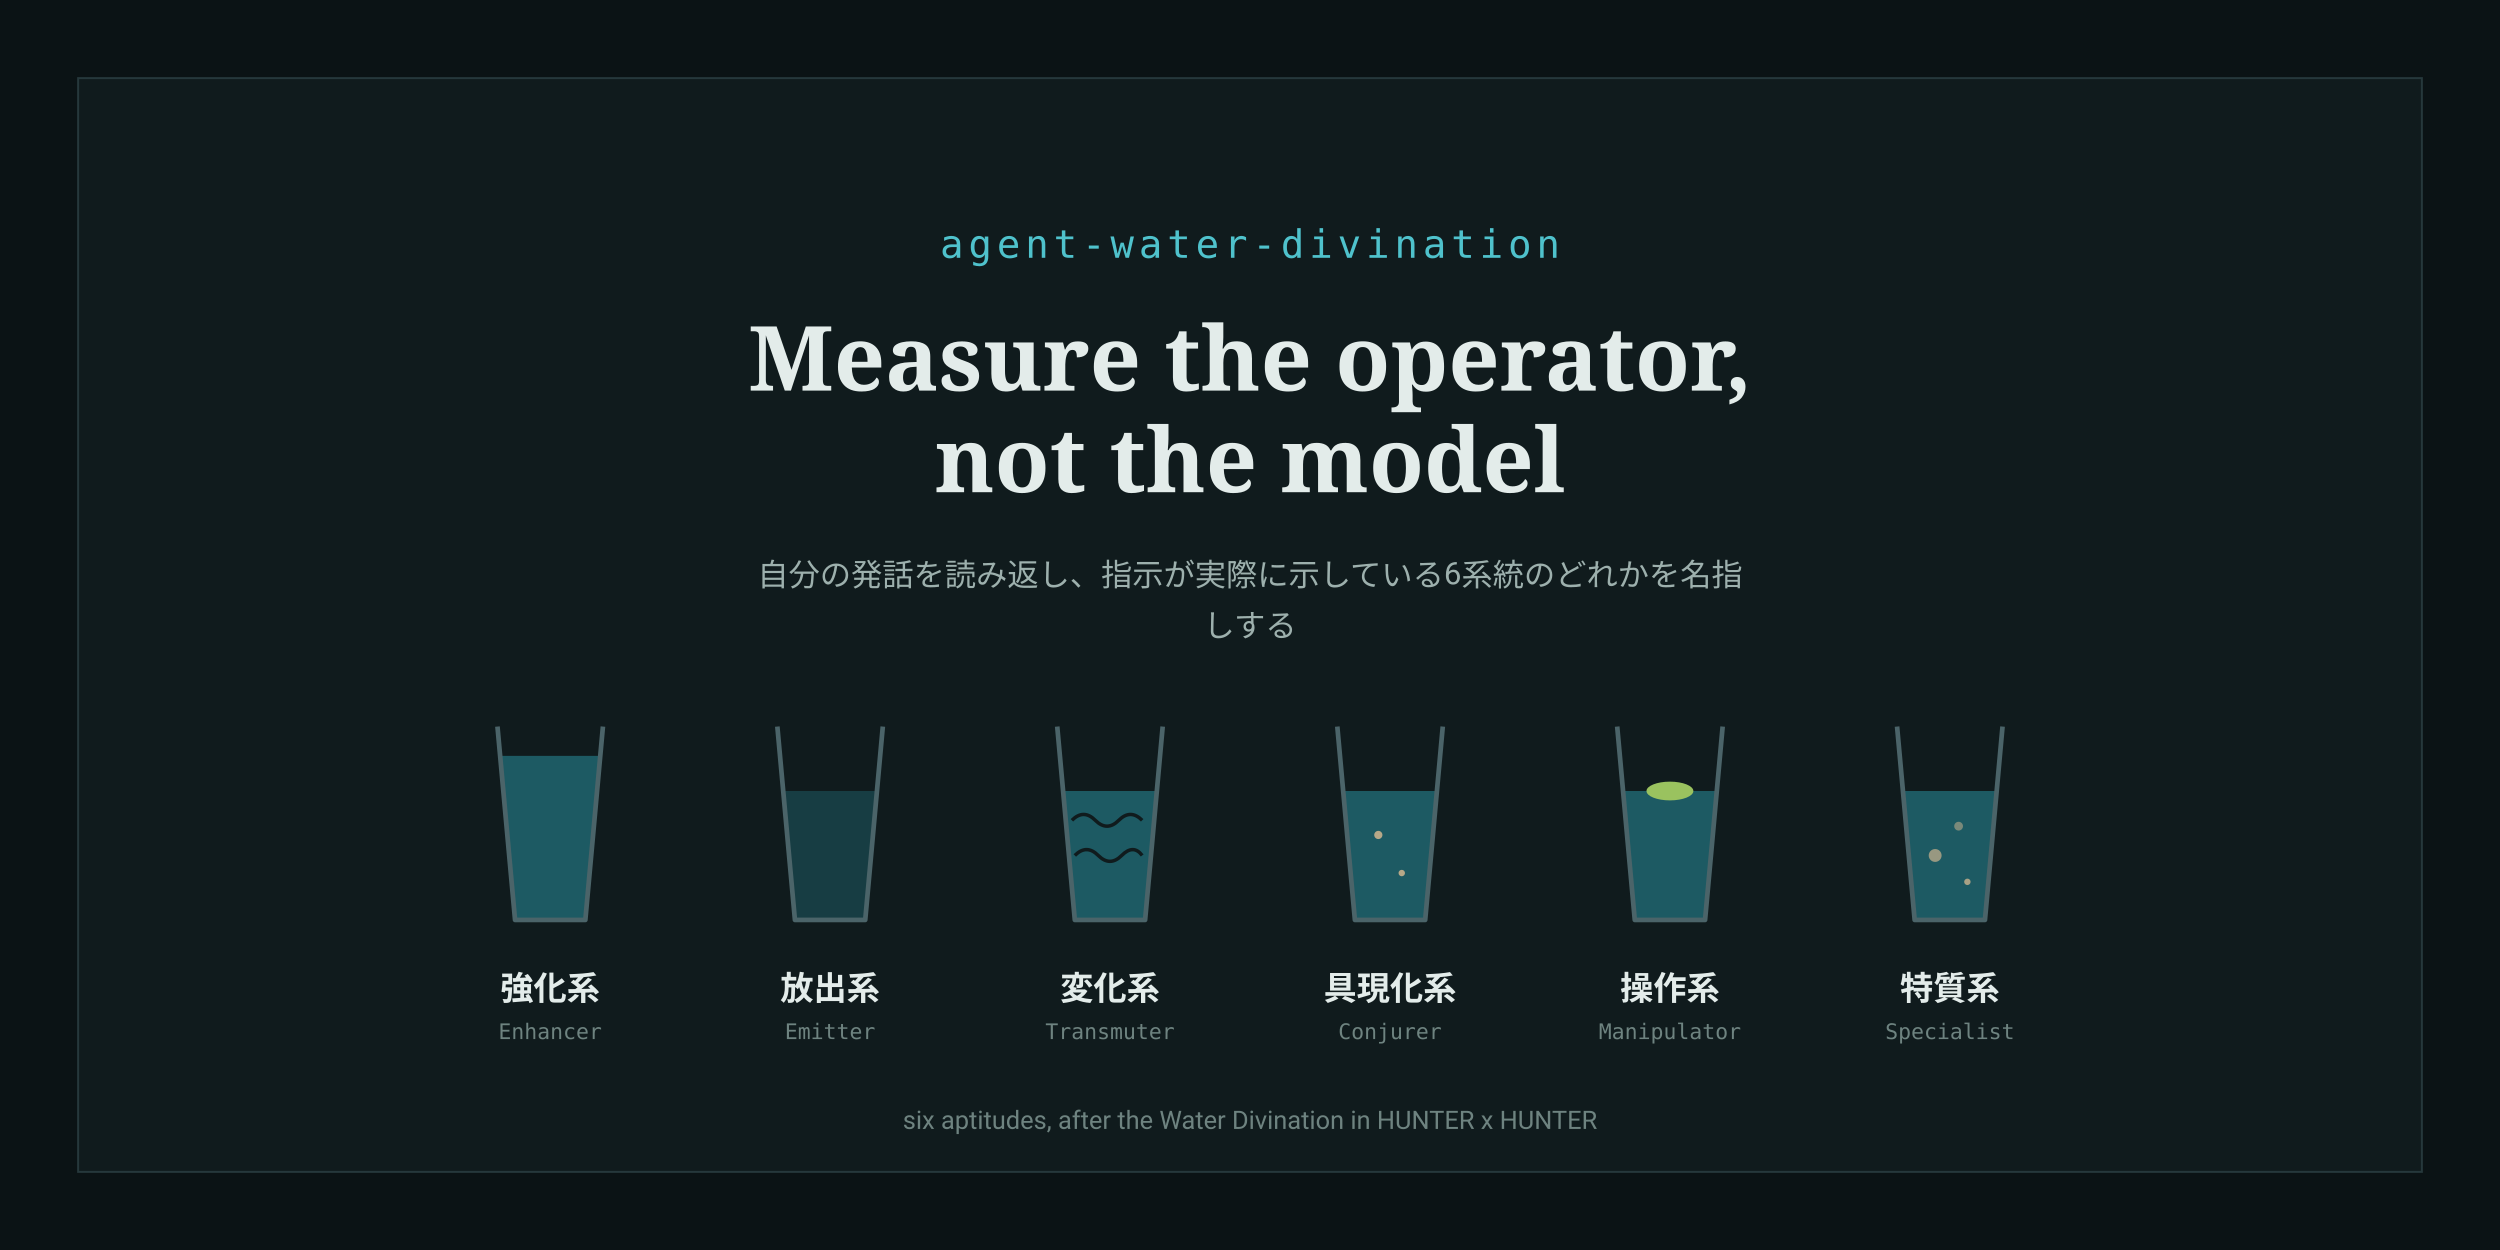
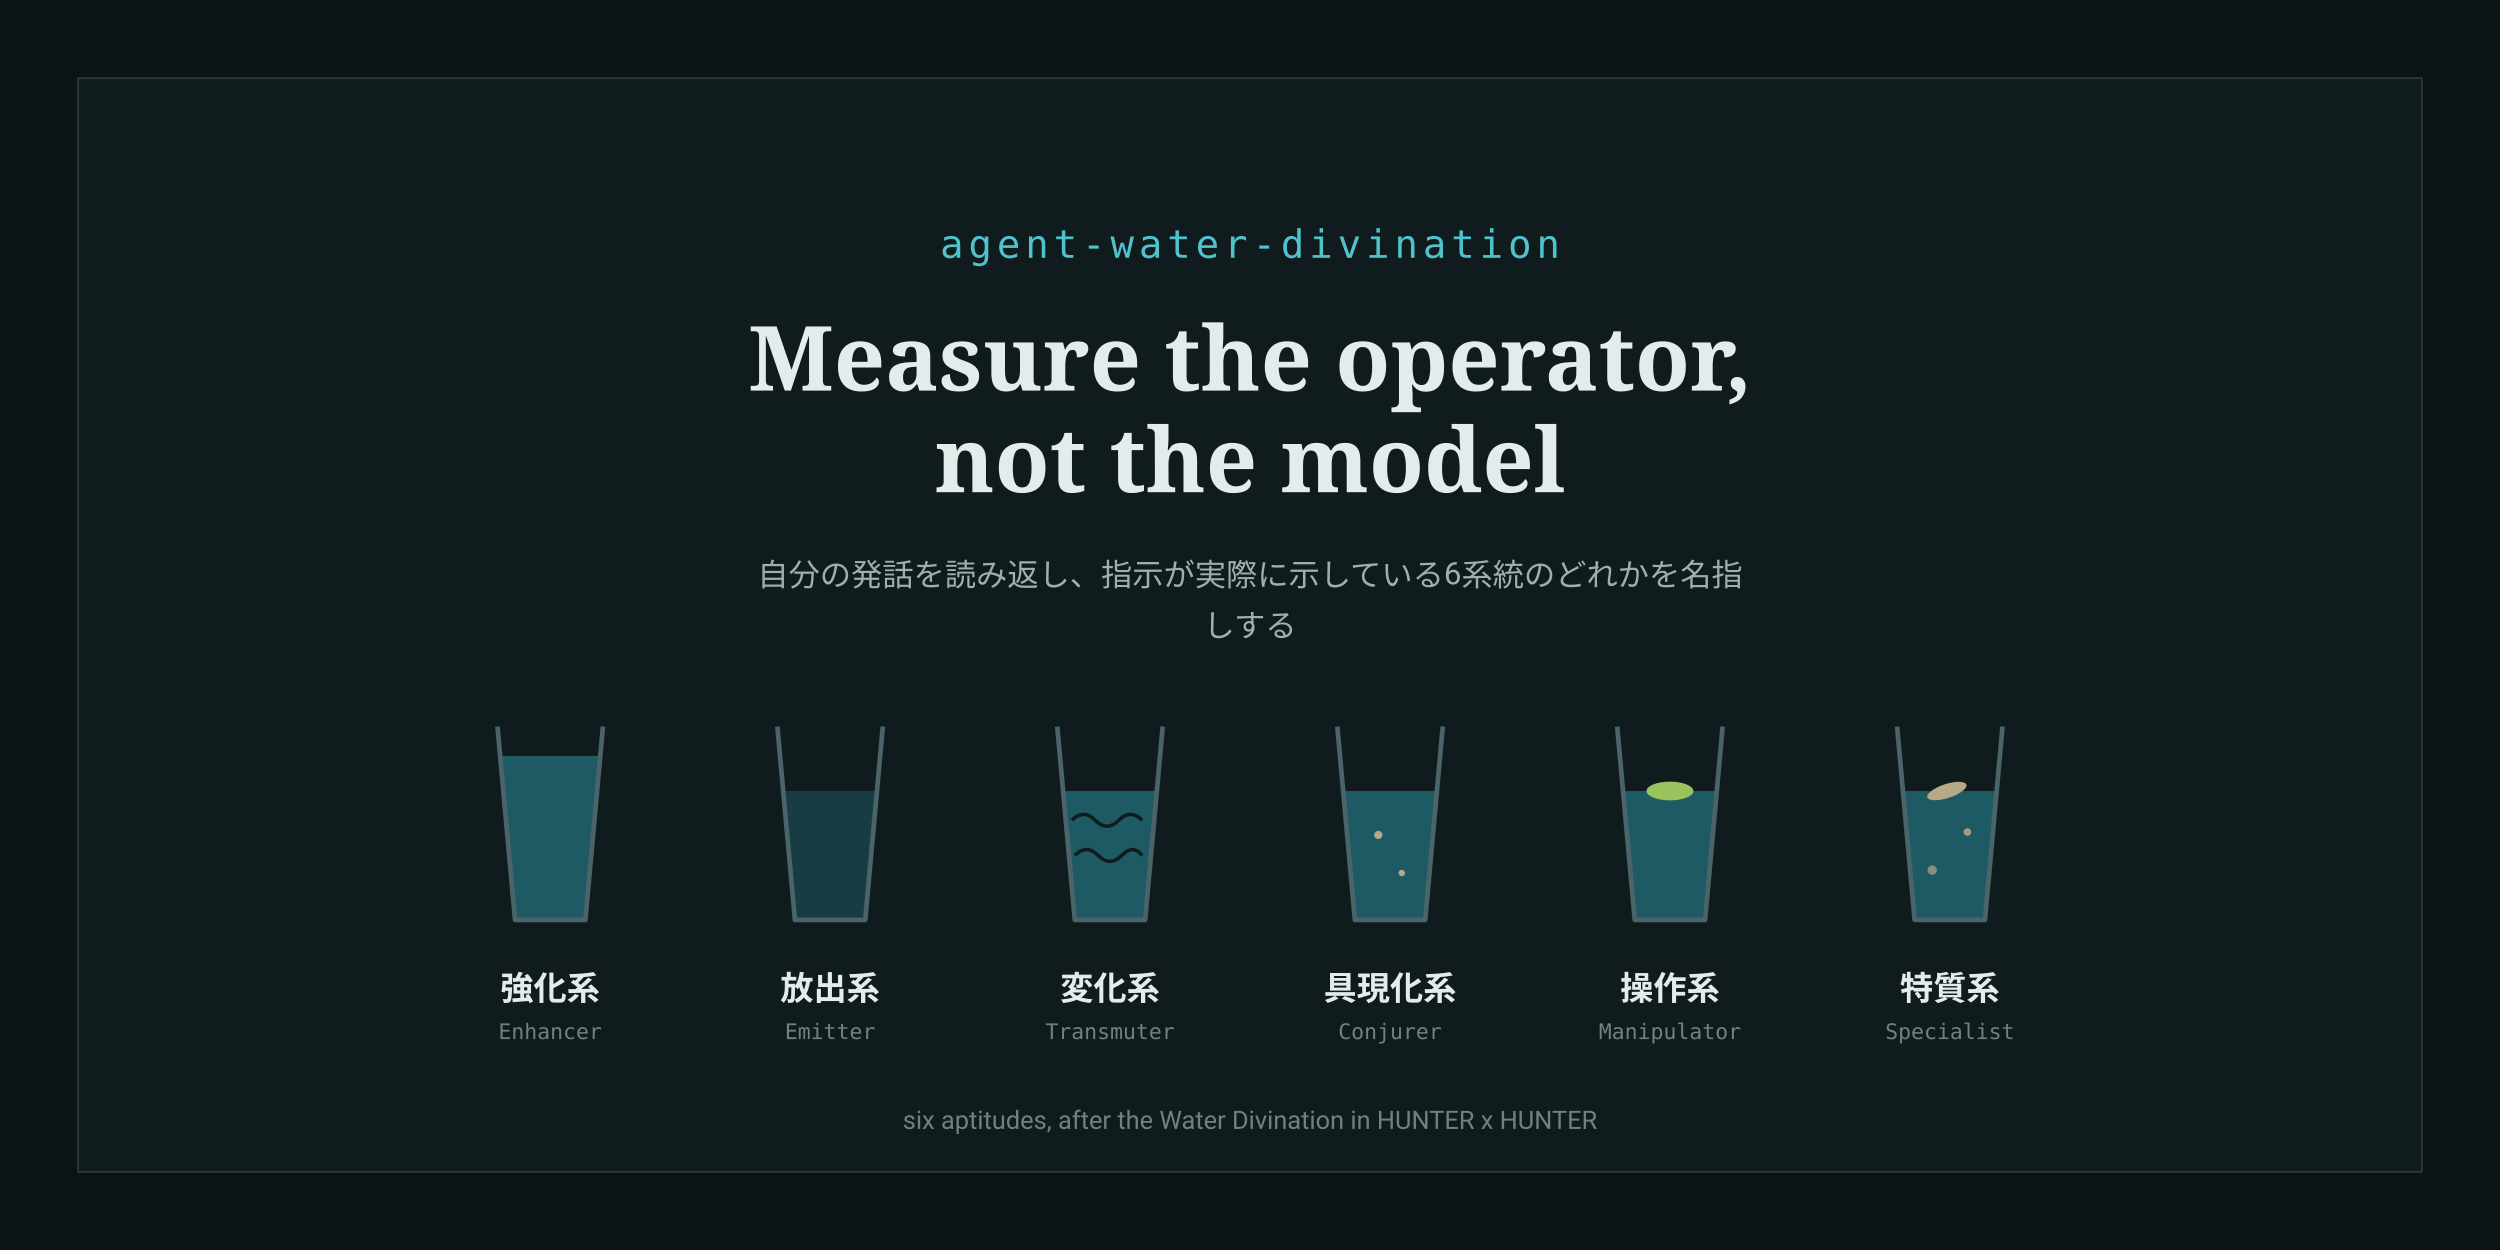
<svg xmlns="http://www.w3.org/2000/svg" viewBox="0 0 1280 640" width="1280" height="640" role="img" aria-label="agent-water-divination — measure the operator, not the model">
  <rect width="1280" height="640" fill="#0b1315" />
  <rect x="40" y="40" width="1200" height="560" fill="#101b1d" stroke="#26383c" />
  <text x="640" y="132" font-family="ui-monospace,'Cascadia Mono',Consolas,monospace" font-size="20" fill="#4fc2cc" text-anchor="middle" font-weight="400" letter-spacing="2.5">agent-water-divination</text>
  <text x="640" y="200" font-family="Georgia,'Hiragino Mincho ProN','Yu Mincho',serif" font-size="46" fill="#e3ecea" text-anchor="middle" font-weight="700">Measure the operator,</text>
  <text x="640" y="252" font-family="Georgia,'Hiragino Mincho ProN','Yu Mincho',serif" font-size="46" fill="#e3ecea" text-anchor="middle" font-weight="700">not the model</text>
  <text x="640" y="300" font-family="system-ui,-apple-system,'Segoe UI',Roboto,'Hiragino Sans','Yu Gothic UI',Meiryo,sans-serif" font-size="16" fill="#9db0ad" text-anchor="middle" font-weight="400">自分の発話を読み返し、指示が実際に示している6系統のどれかを名指</text>
  <text x="640" y="326" font-family="system-ui,-apple-system,'Segoe UI',Roboto,'Hiragino Sans','Yu Gothic UI',Meiryo,sans-serif" font-size="16" fill="#9db0ad" text-anchor="middle" font-weight="400">しする</text>
  <g transform="translate(236.7,360) scale(1.5)">
    <path fill="#1d5a63" d="M13 18 L47 18 L42 74 L18 74 Z" />
    <path fill="none" stroke="#4b6469" stroke-width="1.6" stroke-linejoin="round" d="M12 8 L18 74 L42 74 L48 8" />
  </g>
  <text x="281.667" y="512" font-family="Georgia,'Hiragino Mincho ProN','Yu Mincho',serif" font-size="17" fill="#e3ecea" text-anchor="middle" font-weight="700">強化系</text>
  <text x="281.667" y="532" font-family="ui-monospace,'Cascadia Mono',Consolas,monospace" font-size="11" fill="#6e8380" text-anchor="middle" font-weight="400">Enhancer</text>
  <g transform="translate(380.0,360) scale(1.5)">
    <path fill="#1d5a63" d="M14 30 L46 30 L42 74 L18 74 Z" opacity=".55" />
    <path fill="none" stroke="#4b6469" stroke-width="1.6" stroke-linejoin="round" d="M12 8 L18 74 L42 74 L48 8" />
  </g>
  <text x="425" y="512" font-family="Georgia,'Hiragino Mincho ProN','Yu Mincho',serif" font-size="17" fill="#e3ecea" text-anchor="middle" font-weight="700">放出系</text>
  <text x="425" y="532" font-family="ui-monospace,'Cascadia Mono',Consolas,monospace" font-size="11" fill="#6e8380" text-anchor="middle" font-weight="400">Emitter</text>
  <g transform="translate(523.3,360) scale(1.5)">
    <path fill="#1d5a63" d="M14 30 L46 30 L42 74 L18 74 Z" />
    <path fill="none" stroke="#101b1d" stroke-width="1.2" d="M17 40 q4 -4 8 0 t8 0 t8 0" />
    <path fill="none" stroke="#101b1d" stroke-width="1.2" d="M18 52 q4 -4 8 0 t8 0 t7 0" />
    <path fill="none" stroke="#4b6469" stroke-width="1.6" stroke-linejoin="round" d="M12 8 L18 74 L42 74 L48 8" />
  </g>
  <text x="568.333" y="512" font-family="Georgia,'Hiragino Mincho ProN','Yu Mincho',serif" font-size="17" fill="#e3ecea" text-anchor="middle" font-weight="700">変化系</text>
  <text x="568.333" y="532" font-family="ui-monospace,'Cascadia Mono',Consolas,monospace" font-size="11" fill="#6e8380" text-anchor="middle" font-weight="400">Transmuter</text>
  <g transform="translate(666.7,360) scale(1.5)">
    <path fill="#1d5a63" d="M14 30 L46 30 L42 74 L18 74 Z" />
    <circle fill="#b7a888" cx="26" cy="45" r="1.4" />
    <circle fill="#b7a888" cx="34" cy="58" r="1.1" />
    <path fill="none" stroke="#4b6469" stroke-width="1.6" stroke-linejoin="round" d="M12 8 L18 74 L42 74 L48 8" />
  </g>
  <text x="711.667" y="512" font-family="Georgia,'Hiragino Mincho ProN','Yu Mincho',serif" font-size="17" fill="#e3ecea" text-anchor="middle" font-weight="700">具現化系</text>
  <text x="711.667" y="532" font-family="ui-monospace,'Cascadia Mono',Consolas,monospace" font-size="11" fill="#6e8380" text-anchor="middle" font-weight="400">Conjurer</text>
  <g transform="translate(810.0,360) scale(1.5)">
    <path fill="#1d5a63" d="M14 30 L46 30 L42 74 L18 74 Z" />
    <g>
      <ellipse fill="#9ac25f" cx="30" cy="30" rx="8" ry="3.2" />
    </g>
    <path fill="none" stroke="#4b6469" stroke-width="1.6" stroke-linejoin="round" d="M12 8 L18 74 L42 74 L48 8" />
  </g>
  <text x="855.0" y="512" font-family="Georgia,'Hiragino Mincho ProN','Yu Mincho',serif" font-size="17" fill="#e3ecea" text-anchor="middle" font-weight="700">操作系</text>
  <text x="855.0" y="532" font-family="ui-monospace,'Cascadia Mono',Consolas,monospace" font-size="11" fill="#6e8380" text-anchor="middle" font-weight="400">Manipulator</text>
  <g transform="translate(953.3,360) scale(1.5)">
    <path fill="#1d5a63" d="M14 30 L46 30 L42 74 L18 74 Z" />
-     <circle fill="#b7a888" cx="25" cy="52" r="2.2" opacity=".8" />
-     <circle fill="#b7a888" cx="33" cy="42" r="1.5" opacity=".6" />
-     <circle fill="#b7a888" cx="36" cy="61" r="1.1" opacity=".9" />
+     <ellipse fill="#b7a888" cx="29" cy="30" rx="7" ry="2.4" transform="rotate(-18 29 30)" />
+     <circle fill="#b7a888" cx="36" cy="44" r="1.3" opacity=".85" />
+     <circle fill="#b7a888" cx="24" cy="57" r="1.6" opacity=".7" />
    <path fill="none" stroke="#4b6469" stroke-width="1.6" stroke-linejoin="round" d="M12 8 L18 74 L42 74 L48 8" />
  </g>
  <text x="998.333" y="512" font-family="Georgia,'Hiragino Mincho ProN','Yu Mincho',serif" font-size="17" fill="#e3ecea" text-anchor="middle" font-weight="700">特質系</text>
  <text x="998.333" y="532" font-family="ui-monospace,'Cascadia Mono',Consolas,monospace" font-size="11" fill="#6e8380" text-anchor="middle" font-weight="400">Specialist</text>
  <text x="640" y="578" font-family="system-ui,-apple-system,'Segoe UI',Roboto,'Hiragino Sans','Yu Gothic UI',Meiryo,sans-serif" font-size="13" fill="#6e8380" text-anchor="middle" font-weight="400">six aptitudes, after the Water Divination in HUNTER x HUNTER</text>
</svg>
